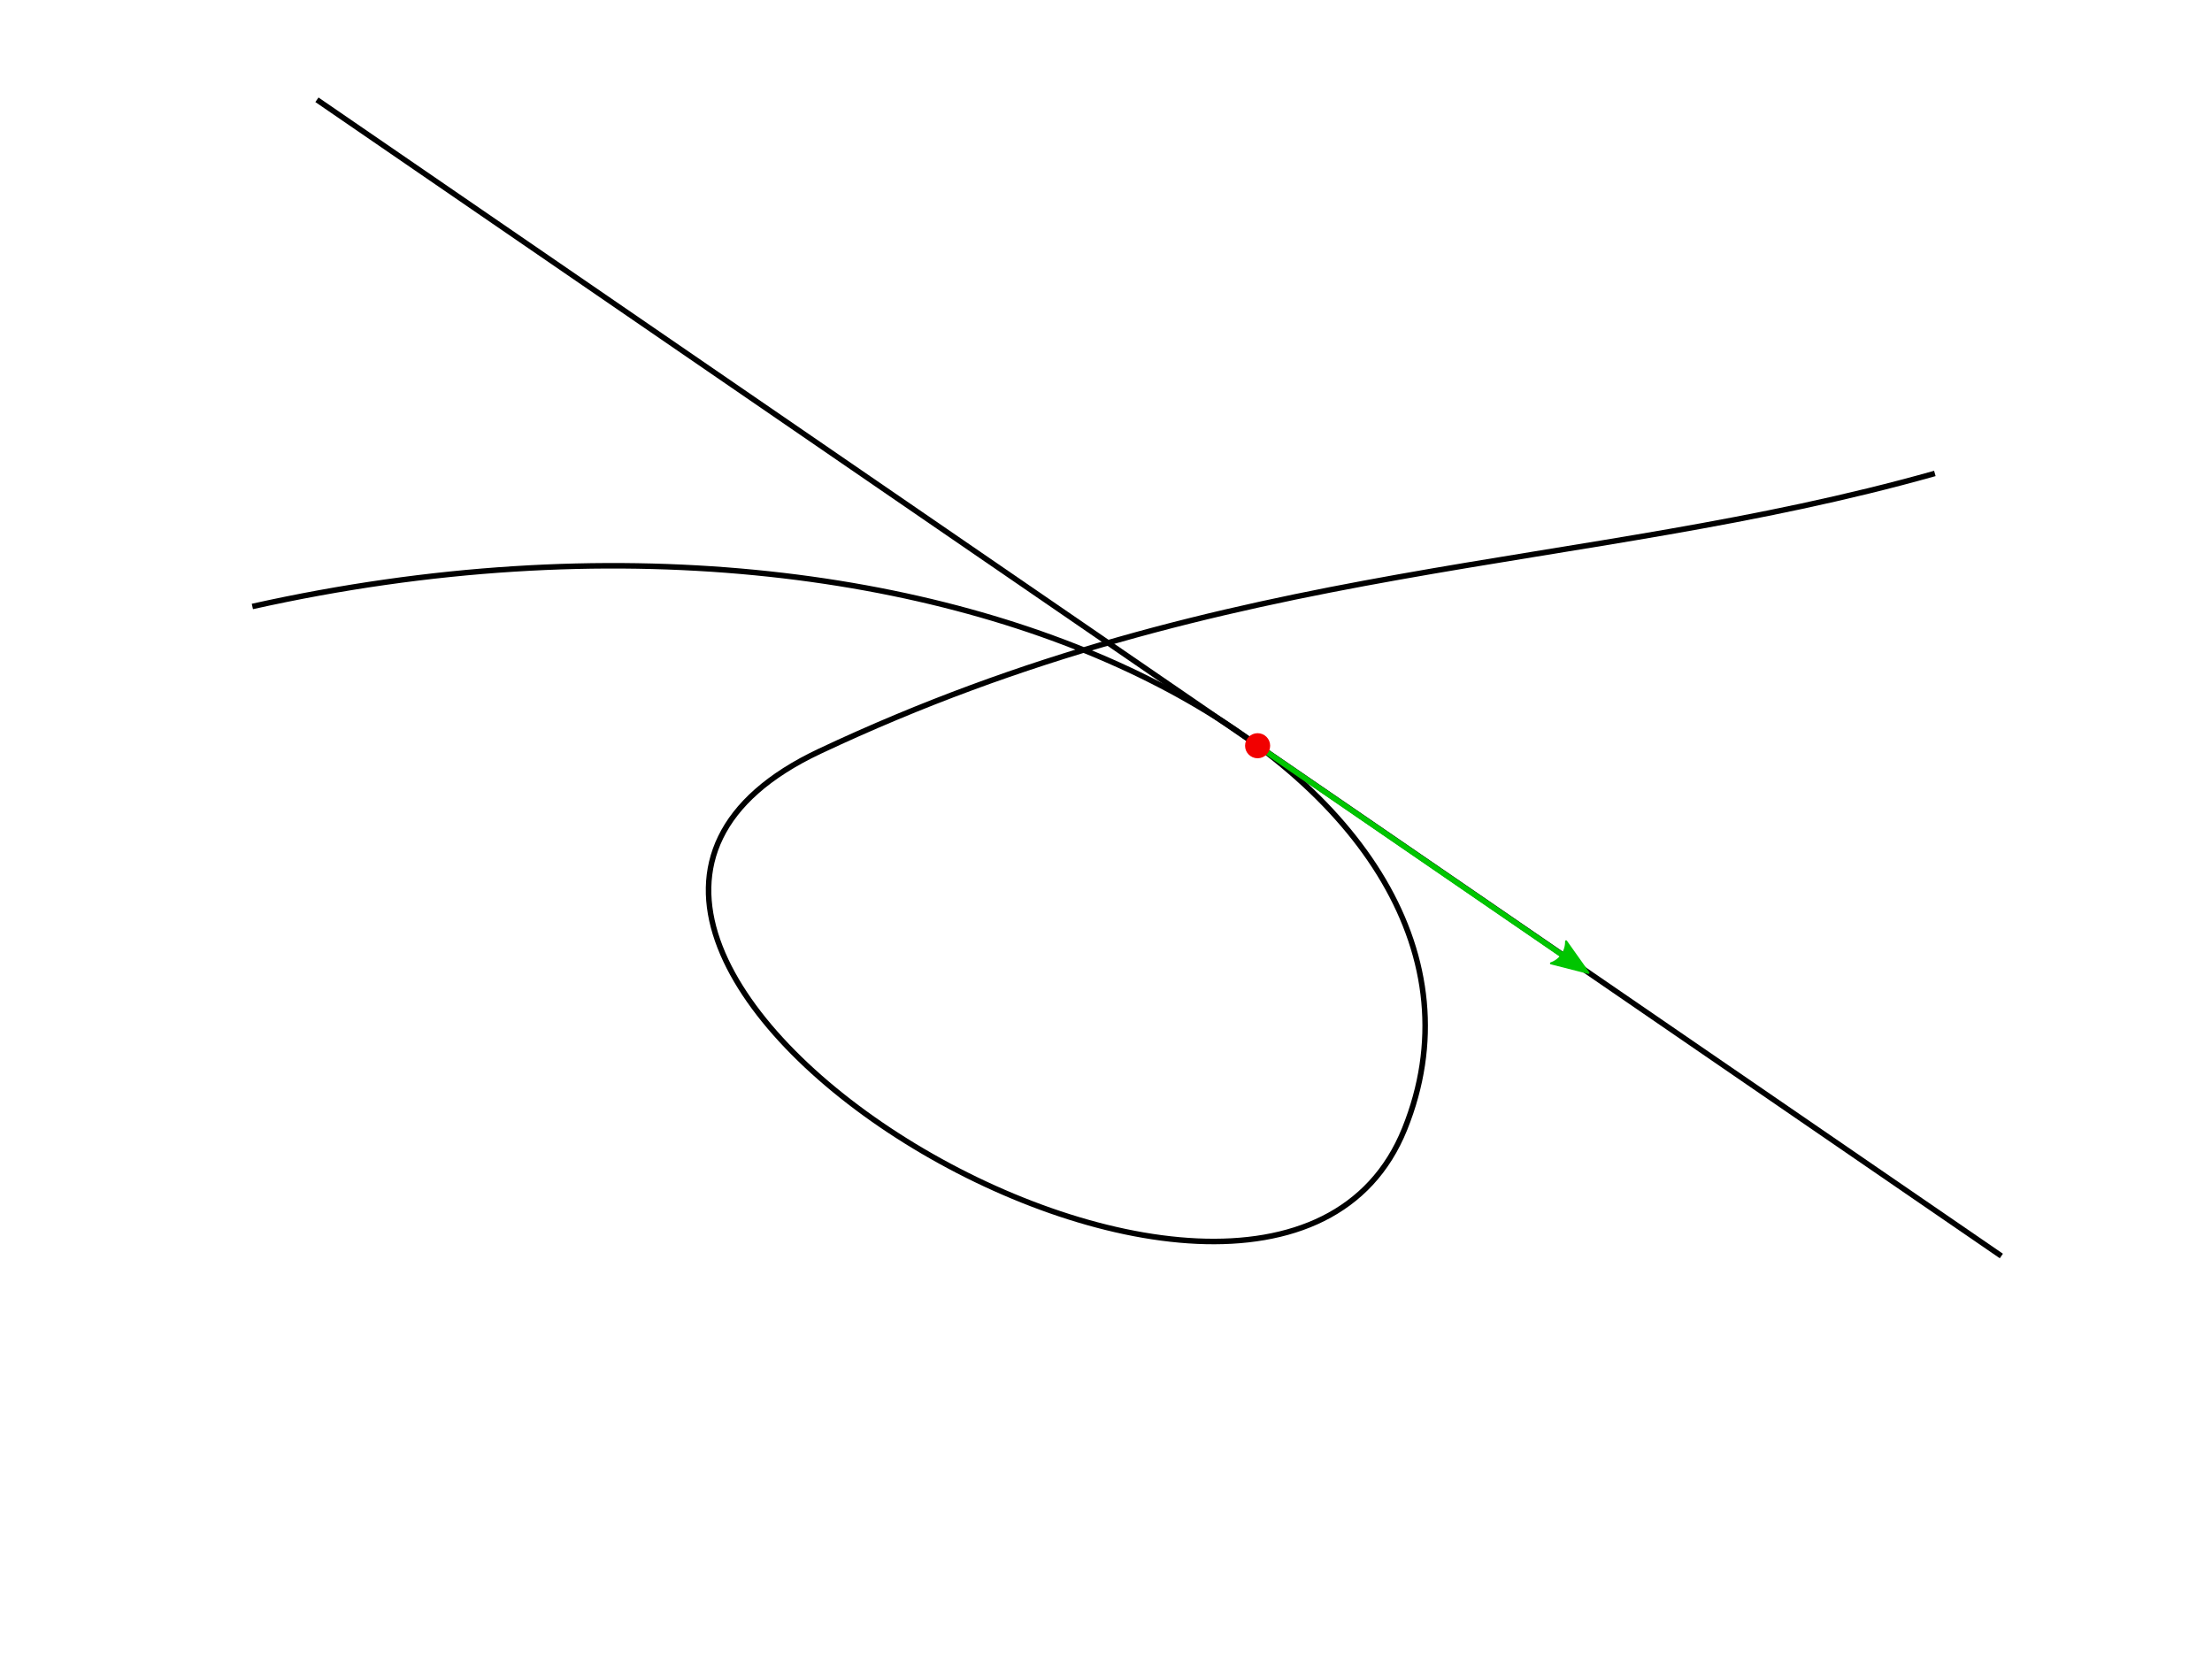
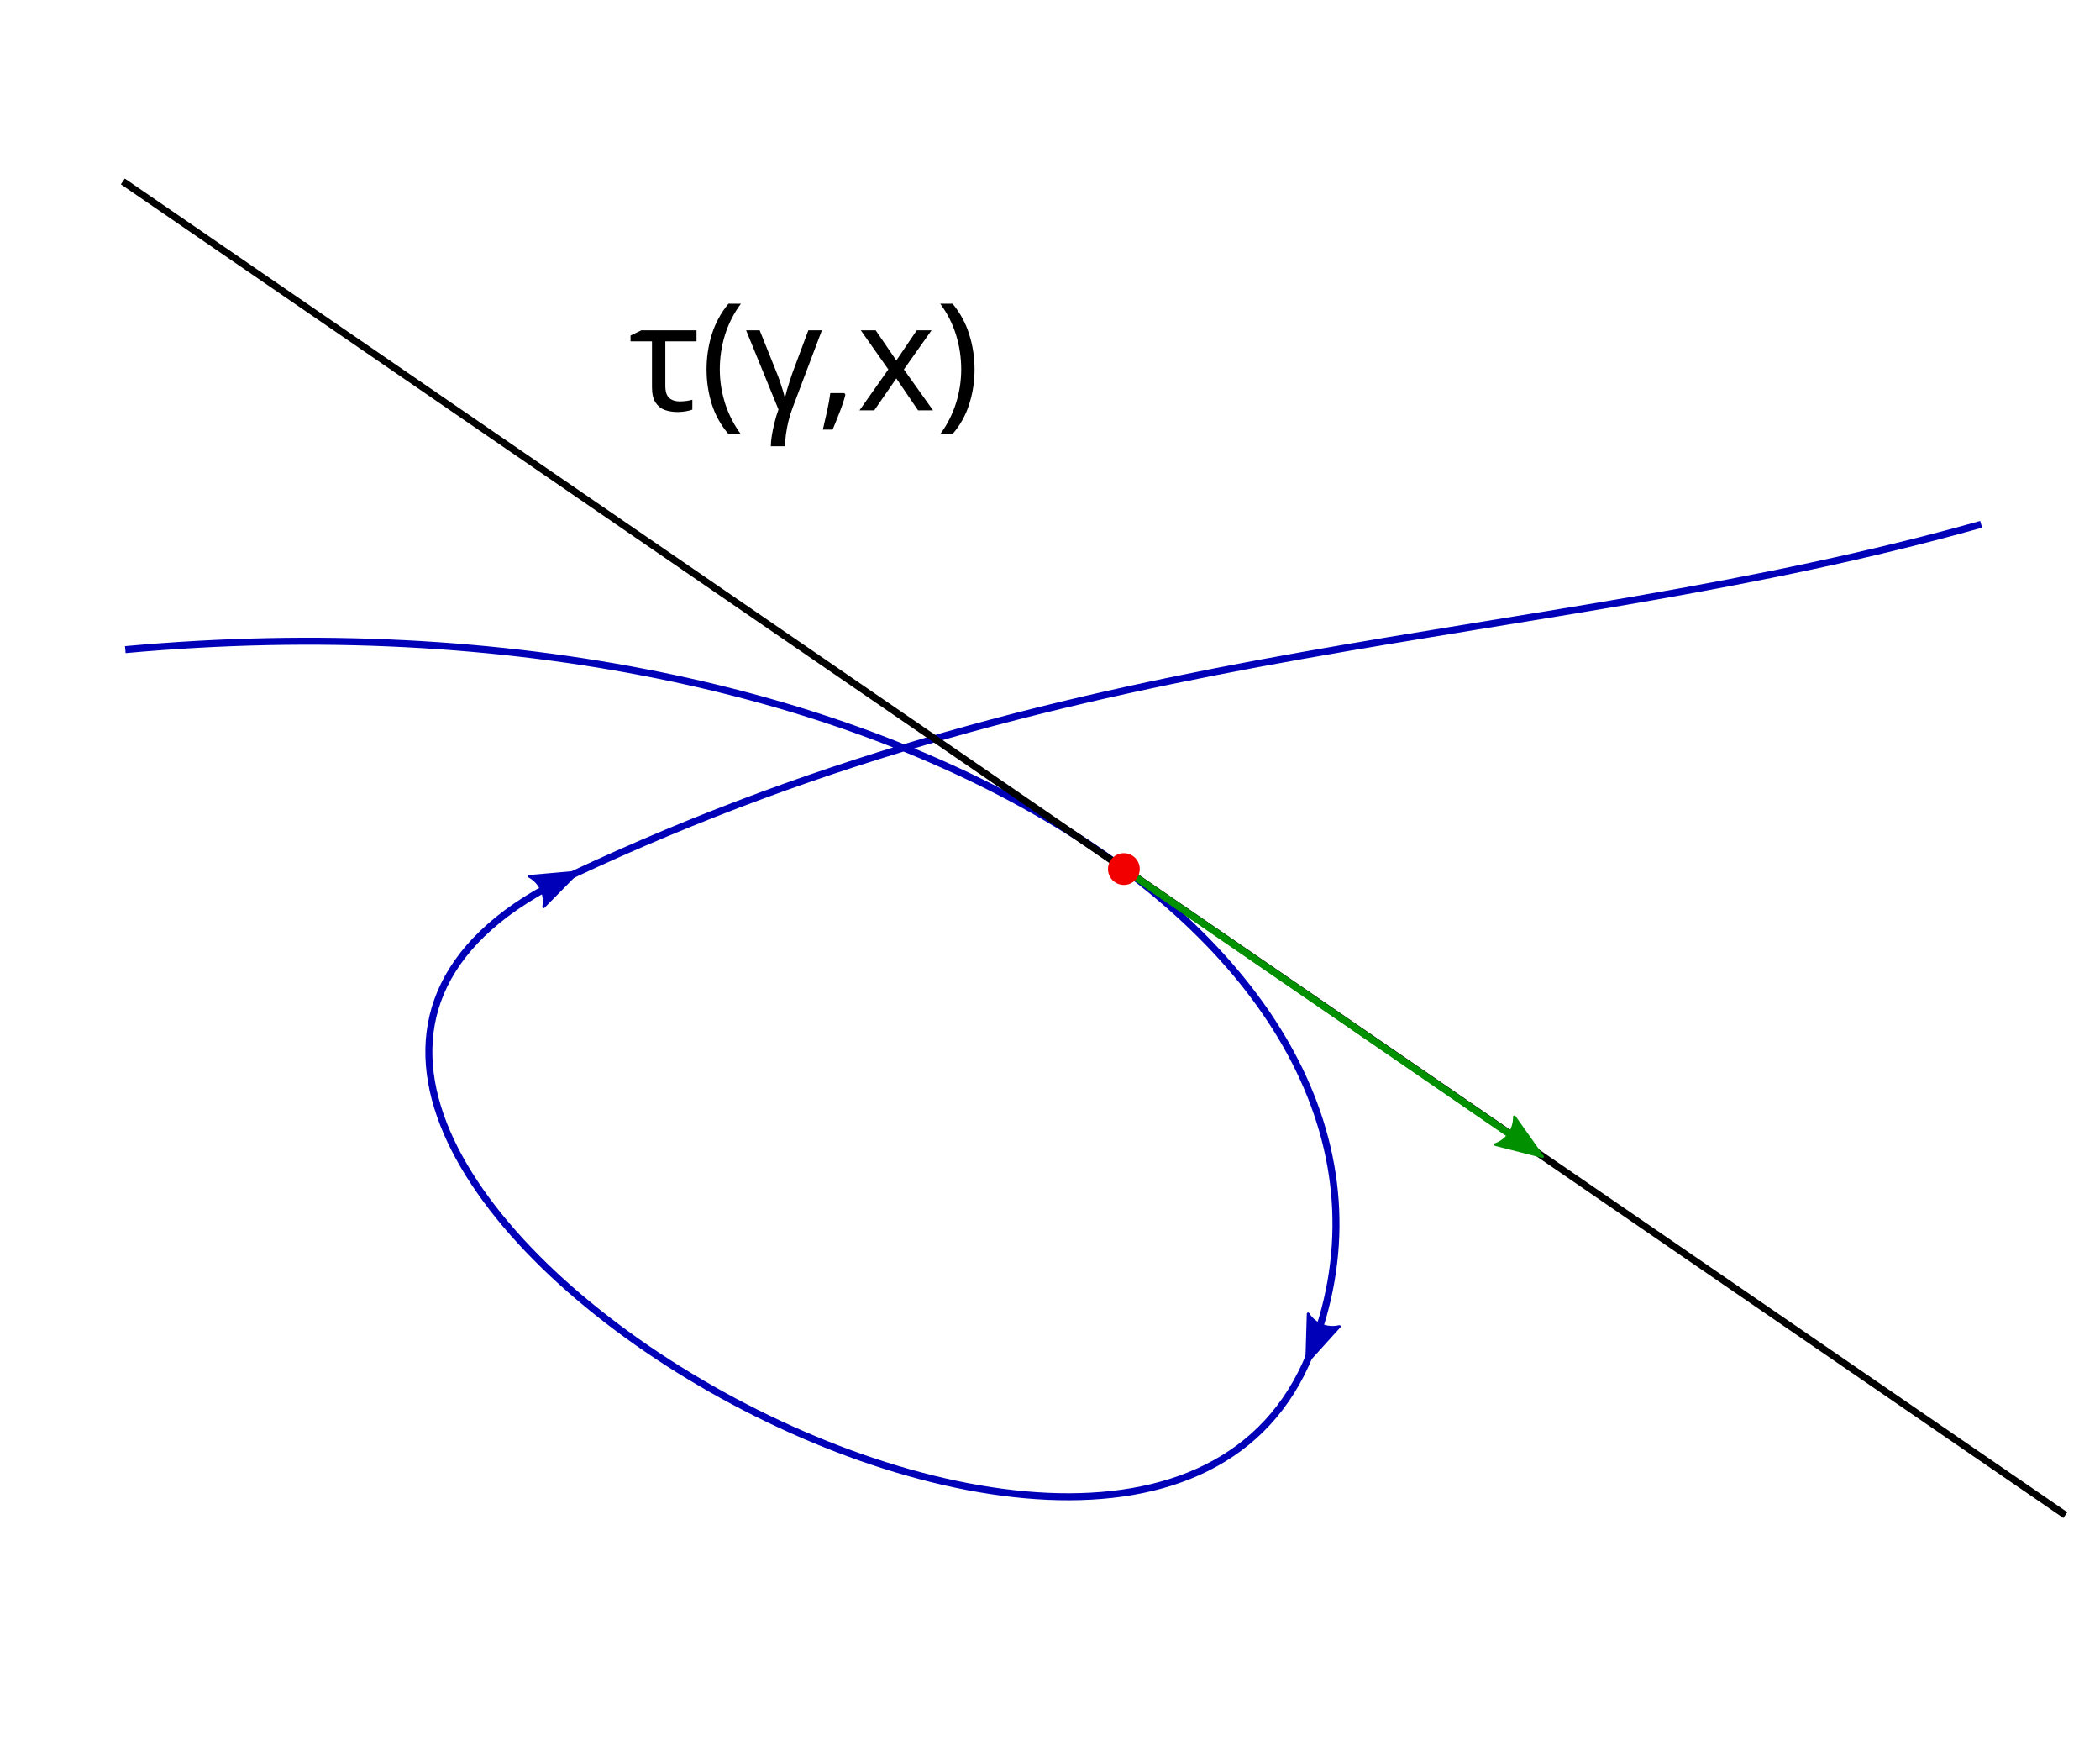
- <svg xmlns="http://www.w3.org/2000/svg" width="400" height="300" viewBox="0 0 400 300" id="svg2" version="1.1">
+ <svg xmlns="http://www.w3.org/2000/svg" width="300" height="250" viewBox="0 0 300 250" id="svg2" version="1.1">
  <defs id="defs4">
-     <marker orient="auto" refY="0.0" refX="0.0" id="Arrow2Mend" style="overflow:visible;">
-       <path id="path855" style="fill-rule:evenodd;stroke-width:0.625;stroke-linejoin:round;stroke:#00c500;stroke-opacity:1;fill:#00c500;fill-opacity:1" d="M 8.719,4.034 L -2.207,0.016 L 8.719,-4.002 C 6.973,-1.63 6.983,1.616 8.719,4.034 z " transform="scale(0.6) rotate(180) translate(0,0)" />
+     <marker orient="auto" refY="0.0" refX="0.0" id="marker1185" style="overflow:visible;">
+       <path id="path949" style="fill-rule:evenodd;stroke-width:0.625;stroke-linejoin:round;stroke:#0000b9;stroke-opacity:1;fill:#0000b9;fill-opacity:1" d="M 8.719,4.034 L -2.207,0.016 L 8.719,-4.002 C 6.973,-1.63 6.983,1.616 8.719,4.034 z " transform="scale(0.6) rotate(180) translate(0,0)" />
+     </marker>
+     <marker orient="auto" refY="0" refX="0" id="Arrow2Mend" style="overflow:visible">
+       <path id="path855" style="fill:#009000;fill-opacity:1;fill-rule:evenodd;stroke:#009000;stroke-width:0.625;stroke-linejoin:round;stroke-opacity:1" d="M 8.719,4.034 -2.207,0.016 8.719,-4.002 c -1.745,2.372 -1.735,5.617 -6e-7,8.035 z" transform="scale(-0.6)" />
    </marker>
  </defs>
-   <g id="layer1" transform="translate(0,-752.3622)">
-     <flowRoot xml:space="preserve" id="flowRoot812" style="fill:black;fill-opacity:1;stroke:none;font-family:sans-serif;font-style:normal;font-weight:normal;font-size:40px;line-height:1.25;letter-spacing:0px;word-spacing:0px">
+   <g id="layer1" transform="translate(0,-802.3622)">
+     <flowRoot xml:space="preserve" id="flowRoot812" style="font-style:normal;font-weight:normal;font-size:40px;line-height:1.25;font-family:sans-serif;letter-spacing:0px;word-spacing:0px;fill:#000000;fill-opacity:1;stroke:none" transform="translate(-66.86321,39.26887)">
      <flowRegion id="flowRegion814">
        <rect id="rect816" width="270.809" height="115.709" x="-38.335" y="75.967" />
      </flowRegion>
      <flowPara id="flowPara818" />
    </flowRoot>
-     <flowRoot xml:space="preserve" id="flowRoot820" style="font-style:normal;font-weight:normal;font-size:40px;line-height:1.25;font-family:sans-serif;letter-spacing:0px;word-spacing:0px;fill:#000000;fill-opacity:1;stroke:none" transform="translate(0,752.3622)">
+     <flowRoot xml:space="preserve" id="flowRoot820" style="font-style:normal;font-weight:normal;font-size:40px;line-height:1.25;font-family:sans-serif;letter-spacing:0px;word-spacing:0px;fill:#000000;fill-opacity:1;stroke:none" transform="translate(-66.86321,791.631)">
      <flowRegion id="flowRegion822">
        <rect id="rect824" width="89.332" height="127.315" x="29.191" y="32.708" />
      </flowRegion>
      <flowPara id="flowPara826">asjkdh</flowPara>
    </flowRoot>
-     <path style="fill:none;stroke:#000000;stroke-width:1px;stroke-linecap:butt;stroke-linejoin:miter;stroke-opacity:1" d="M 45.637,862.032 C 175.54,833.072 278.845,894.782 254.009,956.49 229.174,1018.197 73.553,923.376 148.231,888.211 222.91,853.046 285.442,856.134 349.882,837.975" id="path820" />
-     <path style="fill:none;stroke:#000000;stroke-width:1px;stroke-linecap:butt;stroke-linejoin:miter;stroke-opacity:1" d="M 57.311,770.405 361.91,979.485" id="path824" />
-     <path style="fill:none;stroke:#00c500;stroke-width:1px;stroke-linecap:round;stroke-linejoin:round;stroke-opacity:1;marker-end:url(#Arrow2Mend)" d="m 227.416,887.214 58.726,40.33" id="path826" />
-     <circle style="fill:#f20000;fill-opacity:1;stroke:none;stroke-width:1;stroke-linecap:round;stroke-linejoin:round;stroke-miterlimit:4;stroke-dasharray:none;stroke-dashoffset:0;stroke-opacity:1" id="path1176" cx="227.416" cy="887.214" r="2.269" />
-     <flowRoot xml:space="preserve" id="flowRoot1184" style="font-style:normal;font-weight:normal;font-size:40px;line-height:1.25;font-family:sans-serif;letter-spacing:0px;word-spacing:0px;fill:#000000;fill-opacity:1;stroke:none" transform="translate(0,752.3622)">
-       <flowRegion id="flowRegion1186">
-         <rect id="rect1188" width="120.283" height="68.986" x="260.377" y="113.208" />
+     <path style="fill:none;stroke:#0000b9;stroke-width:1px;stroke-linecap:butt;stroke-linejoin:miter;stroke-opacity:1;marker-mid:url(#marker1185)" d="M 17.9,895.144 C 128.571,885.034 209.428,940.397 187.146,995.758 162.31,1057.466 6.689,962.645 81.368,927.48 156.047,892.315 218.578,895.403 283.019,877.244" id="path820" />
+     <path style="fill:none;stroke:#000000;stroke-width:1px;stroke-linecap:butt;stroke-linejoin:miter;stroke-opacity:1" d="M 17.548,828.275 295.047,1018.754" id="path824" />
+     <path style="fill:none;stroke:#009000;stroke-width:1px;stroke-linecap:round;stroke-linejoin:round;stroke-opacity:1;marker-end:url(#Arrow2Mend)" d="m 160.553,926.483 58.726,40.33" id="path826" />
+     <circle style="fill:#f20000;fill-opacity:1;stroke:none;stroke-width:1;stroke-linecap:round;stroke-linejoin:round;stroke-miterlimit:4;stroke-dasharray:none;stroke-dashoffset:0;stroke-opacity:1" id="path1176" cx="160.553" cy="926.483" r="2.269" />
+     <flowRoot xml:space="preserve" id="flowRoot1184" style="font-style:normal;font-weight:normal;font-size:21.333px;line-height:1.25;font-family:sans-serif;letter-spacing:0px;word-spacing:0px;fill:#009000;fill-opacity:1;stroke:none;" transform="translate(-61.20283,804.3669)">
+       <flowRegion id="flowRegion1186" style="fill:#009000;fill-opacity:1;">
+         <rect id="rect1188" width="120.283" height="68.986" x="260.377" y="113.208" style="fill:#009000;fill-opacity:1;" />
      </flowRegion>
-       <flowPara id="flowPara1190" style="-inkscape-font-specification:'Gentium Plus';font-family:'Gentium Plus';font-weight:normal;font-style:normal;font-stretch:normal;font-variant:normal">T<flowSpan style="font-size:65%;baseline-shift:sub;-inkscape-font-specification:'Gentium Plus';font-family:'Gentium Plus';font-weight:normal;font-style:normal;font-stretch:normal;font-variant:normal" id="flowSpan1192">γ</flowSpan>(t)</flowPara>
+       <flowPara id="flowPara1190" style="font-style:normal;font-variant:normal;font-weight:normal;font-stretch:normal;font-family:'Gentium Plus';-inkscape-font-specification:'Gentium Plus';fill:#009000;fill-opacity:1;">T<flowSpan style="font-style:normal;font-variant:normal;font-weight:normal;font-stretch:normal;font-size:65%;font-family:'Gentium Plus';-inkscape-font-specification:'Gentium Plus';baseline-shift:sub;fill:#009000;fill-opacity:1;" id="flowSpan1192">γ</flowSpan>(t)</flowPara>
    </flowRoot>
+     <flowRoot xml:space="preserve" id="flowRoot1184-3" style="font-style:normal;font-weight:normal;font-size:21.333px;line-height:1.25;font-family:sans-serif;letter-spacing:0px;word-spacing:0px;fill:#f20000;fill-opacity:1;stroke:none" transform="translate(-114.5518,813.7025)">
+       <flowRegion id="flowRegion1186-6" style="fill:#f20000;fill-opacity:1">
+         <rect id="rect1188-7" width="120.283" height="68.986" x="260.377" y="113.208" style="fill:#f20000;fill-opacity:1" />
+       </flowRegion>
+       <flowPara id="flowPara1190-5" style="font-style:normal;font-variant:normal;font-weight:normal;font-stretch:normal;font-family:'Gentium Plus';-inkscape-font-specification:'Gentium Plus';fill:#f20000;fill-opacity:1">x</flowPara>
+     </flowRoot>
+     <text xml:space="preserve" style="font-style:normal;font-weight:normal;font-size:21.333px;line-height:1.25;font-family:sans-serif;letter-spacing:0px;word-spacing:0px;fill:#000000;fill-opacity:1;stroke:none" x="89.858" y="860.971" id="text920">
+       <tspan id="tspan918" x="89.858" y="860.971" style="font-style:normal;font-variant:normal;font-weight:normal;font-stretch:normal;font-family:'Gentium Plus';-inkscape-font-specification:'Gentium Plus'">τ(γ,x)</tspan>
+     </text>
  </g>
</svg>
